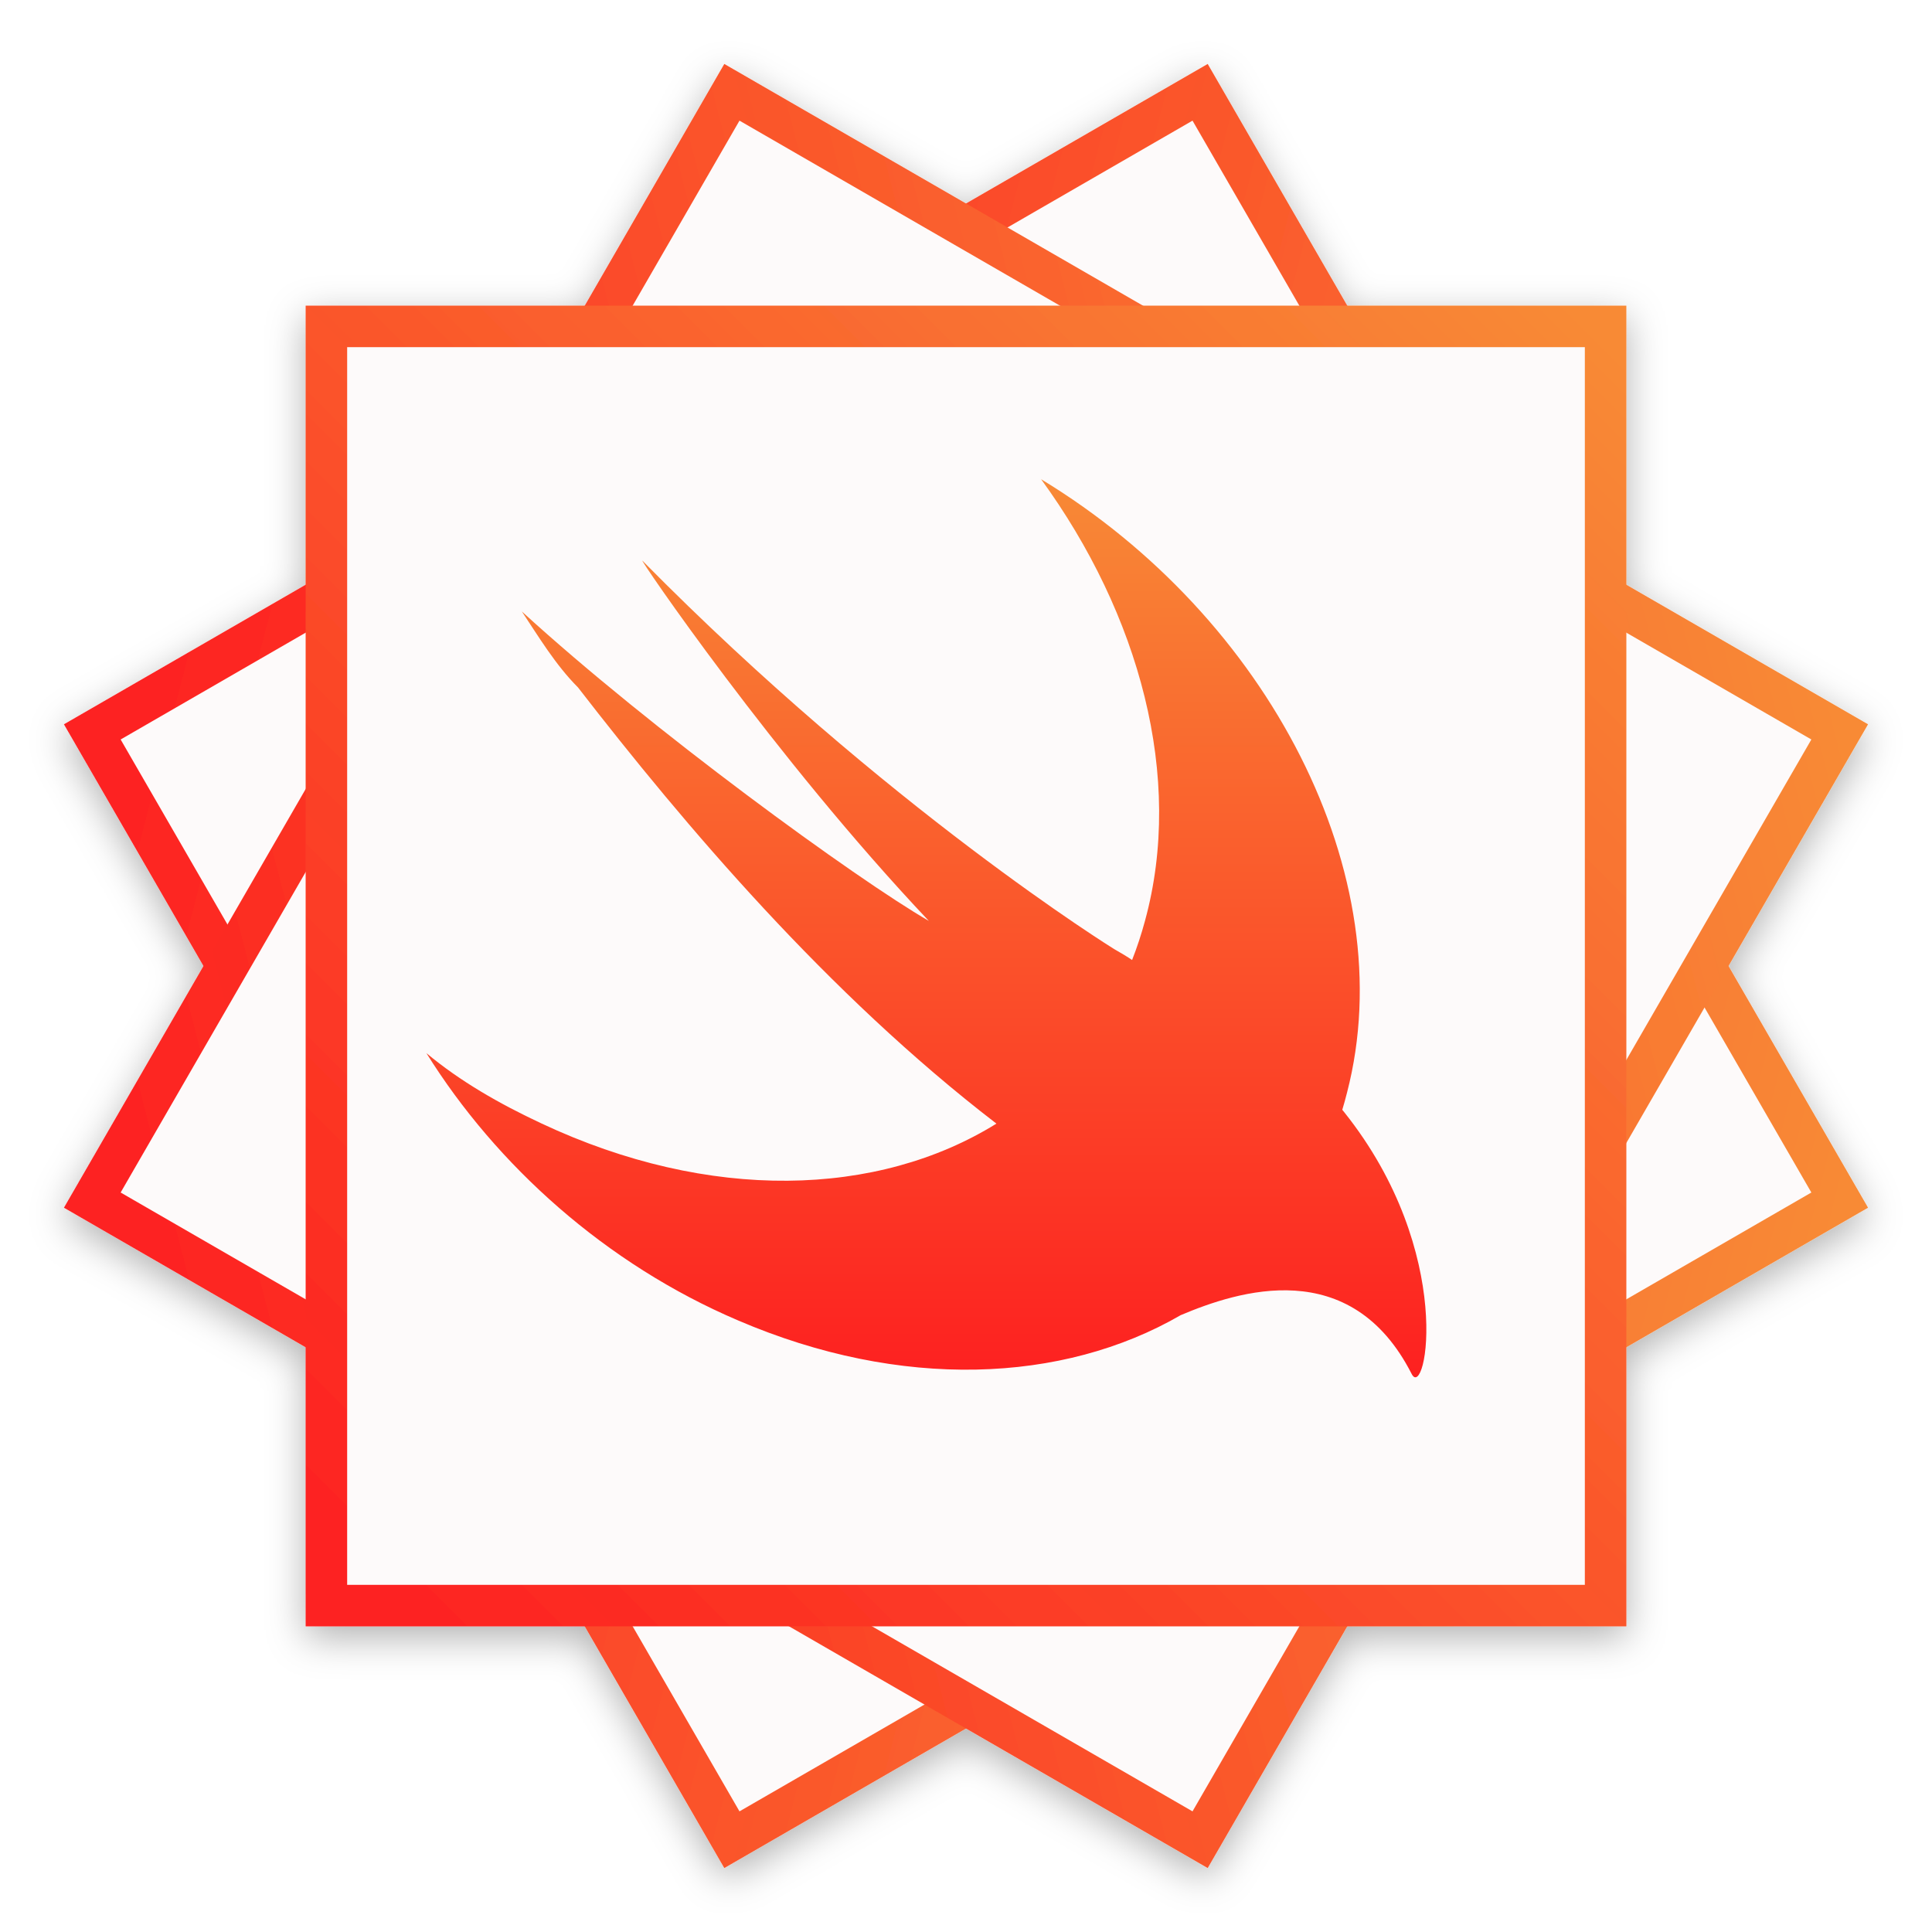
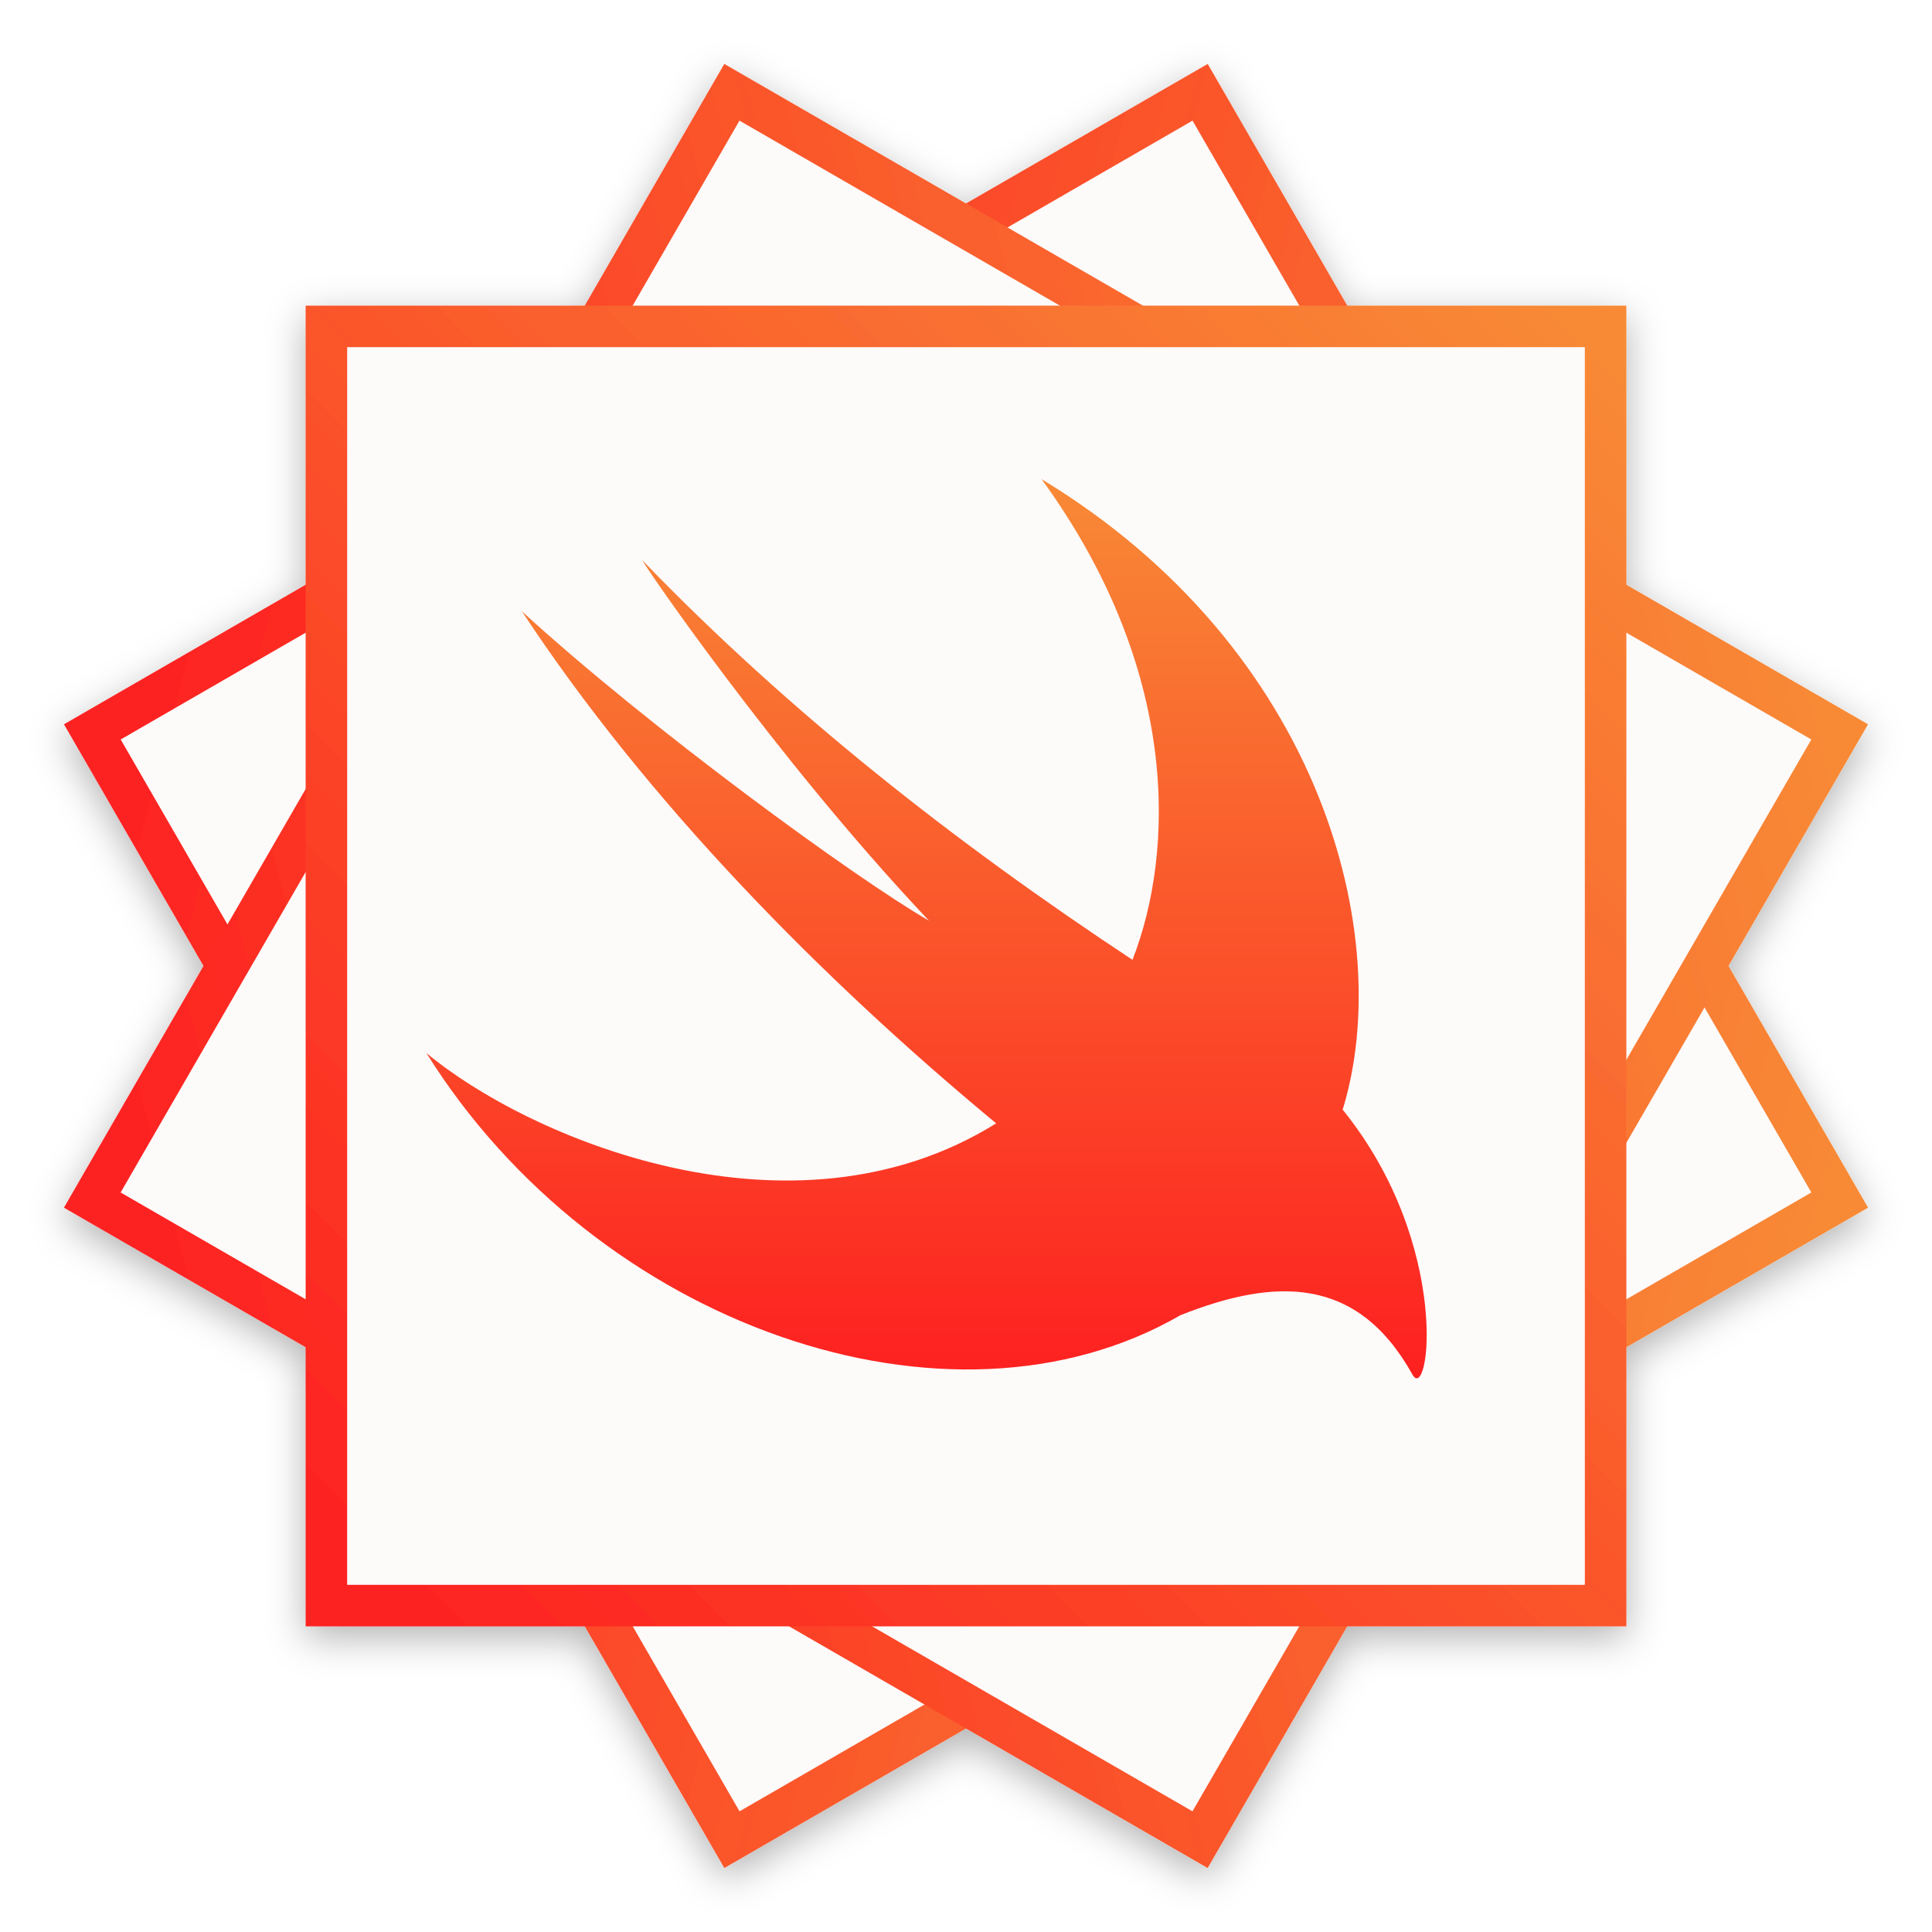
- <svg xmlns="http://www.w3.org/2000/svg" xmlns:xlink="http://www.w3.org/1999/xlink" height="512" viewBox="0 0 512 512" width="512">
-   <filter id="a" height="110.6%" width="110.6%" x="-5.3%" y="-5.3%">
-     <feOffset dx="0" dy="3" in="SourceAlpha" result="shadowOffsetOuter1" />
-     <feGaussianBlur in="shadowOffsetOuter1" result="shadowBlurOuter1" stdDeviation="5" />
-     <feColorMatrix in="shadowBlurOuter1" result="shadowMatrixOuter1" type="matrix" values="0 0 0 0 0   0 0 0 0 0   0 0 0 0 0  0 0 0 0.304 0" />
-     <feMerge>
-       <feMergeNode in="shadowMatrixOuter1" />
-       <feMergeNode in="SourceGraphic" />
-     </feMerge>
-   </filter>
-   <linearGradient id="b">
-     <stop offset="0" stop-color="#f88a36" />
-     <stop offset="1" stop-color="#fd2020" />
-   </linearGradient>
-   <linearGradient id="c" x1="100%" x2="0%" xlink:href="#b" y1="0%" y2="100%" />
-   <linearGradient id="d" x1="50%" x2="50%" xlink:href="#b" y1="0%" y2="100%" />
-   <g fill="none" fill-rule="evenodd">
-     <g fill="#fdfafa" filter="url(#a)" stroke="url(#c)" stroke-width="11" transform="translate(16 16)">
-       <path d="m70.5 70.5h339v339h-339z" transform="matrix(.5 .8660254 -.8660254 .5 327.8461 -87.8461)" />
-       <path d="m70.5 70.5h339v339h-339z" transform="matrix(.8660254 .5 -.5 .8660254 152.1539 -87.8461)" />
-       <path d="m70.5 70.5h339v339h-339z" />
-     </g>
-     <path d="m312.887 348.533c-31.215 18.073-74.136 19.93-117.317 1.381-34.963-14.909-63.973-41.006-82.57-70.824 8.927 7.454 19.341 13.421 30.498 18.636 44.594 20.949 89.178 19.514 120.554.054-.02-.02-.033-.034-.047-.054-44.633-34.296-82.57-79.029-110.836-115.557-5.953-5.965-10.417-13.421-14.88-20.13 34.218 31.313 88.523 70.824 107.859 82.012-40.907-43.245-77.36-96.921-75.875-95.433 64.718 65.608 124.975 102.887 124.975 102.887 1.993 1.126 3.532 2.065 4.769 2.903 1.304-3.325 2.448-6.777 3.411-10.357 10.414-38.023-1.485-81.268-27.523-117.052 60.25 36.531 95.96 105.119 81.078 162.529-.388 1.549-.809 3.077-1.264 4.579.174.208.348.422.522.644 29.751 37.279 21.571 76.79 17.852 69.335-16.139-31.654-46.017-21.974-61.207-15.552z" fill="url(#d)" fill-rule="nonzero" />
+ <svg xmlns="http://www.w3.org/2000/svg" width="512" height="512" viewBox="0 0 512 512">
+   <defs>
+     <filter id="a" height="110.6%" width="110.6%" x="-5.3%" y="-5.3%">
+       <feOffset dy="3" in="SourceAlpha" result="o" />
+       <feGaussianBlur result="b" stdDeviation="5" />
+       <feColorMatrix result="m" values="0,0,0,0 0,0,0,0 0,0,0,0 0,0,0,0 0,0,.3,0" />
+       <feMerge>
+         <feMergeNode in="m" />
+         <feMergeNode in="SourceGraphic" />
+       </feMerge>
+     </filter>
+     <linearGradient id="b">
+       <stop stop-color="#f88a36" />
+       <stop stop-color="#fd2020" offset="1" />
+     </linearGradient>
+     <linearGradient id="c" href="#b" x1="1" x2="0" y2="1" />
+     <linearGradient id="d" href="#c" x1=".5" x2=".5" />
+     <path id="e" d="m70.5,70.5h339v339h-339z" />
+   </defs>
+   <g fill="#fdfafa" filter="url(#a)" stroke="url(#c)" stroke-width="11">
+     <use href="#e" transform="matrix(.5.866-.866.5 343.846-71.846)" />
+     <use href="#e" transform="matrix(.866.5-.5.866 168.154-71.846)" />
+     <use href="#e" x="16" y="16" />
  </g>
+   <path d="m312.9,348.5c-61.4,35.55-154.9,2.73-199.9-69.44,26.83,22.4,96.8,52.38,151,18.64-46.27-38.32-92.45-85.2-125.7-135.7,34.22,31.3,88.52,70.82,107.9,82-40.9-43.24-77.36-96.92-75.88-95.43,38.96,40.35,83.1,74.95,129.8,105.8,11.13-28.52,12.75-76.75-24.1-127.4,74.3,45.05,93.9,121.2,79.8,167.1,29.26,36.15,22.86,78.98,18.37,69.98-14.65-26.1-36.4-25.37-61.24-15.56z" fill="url(#d)" />
</svg>
